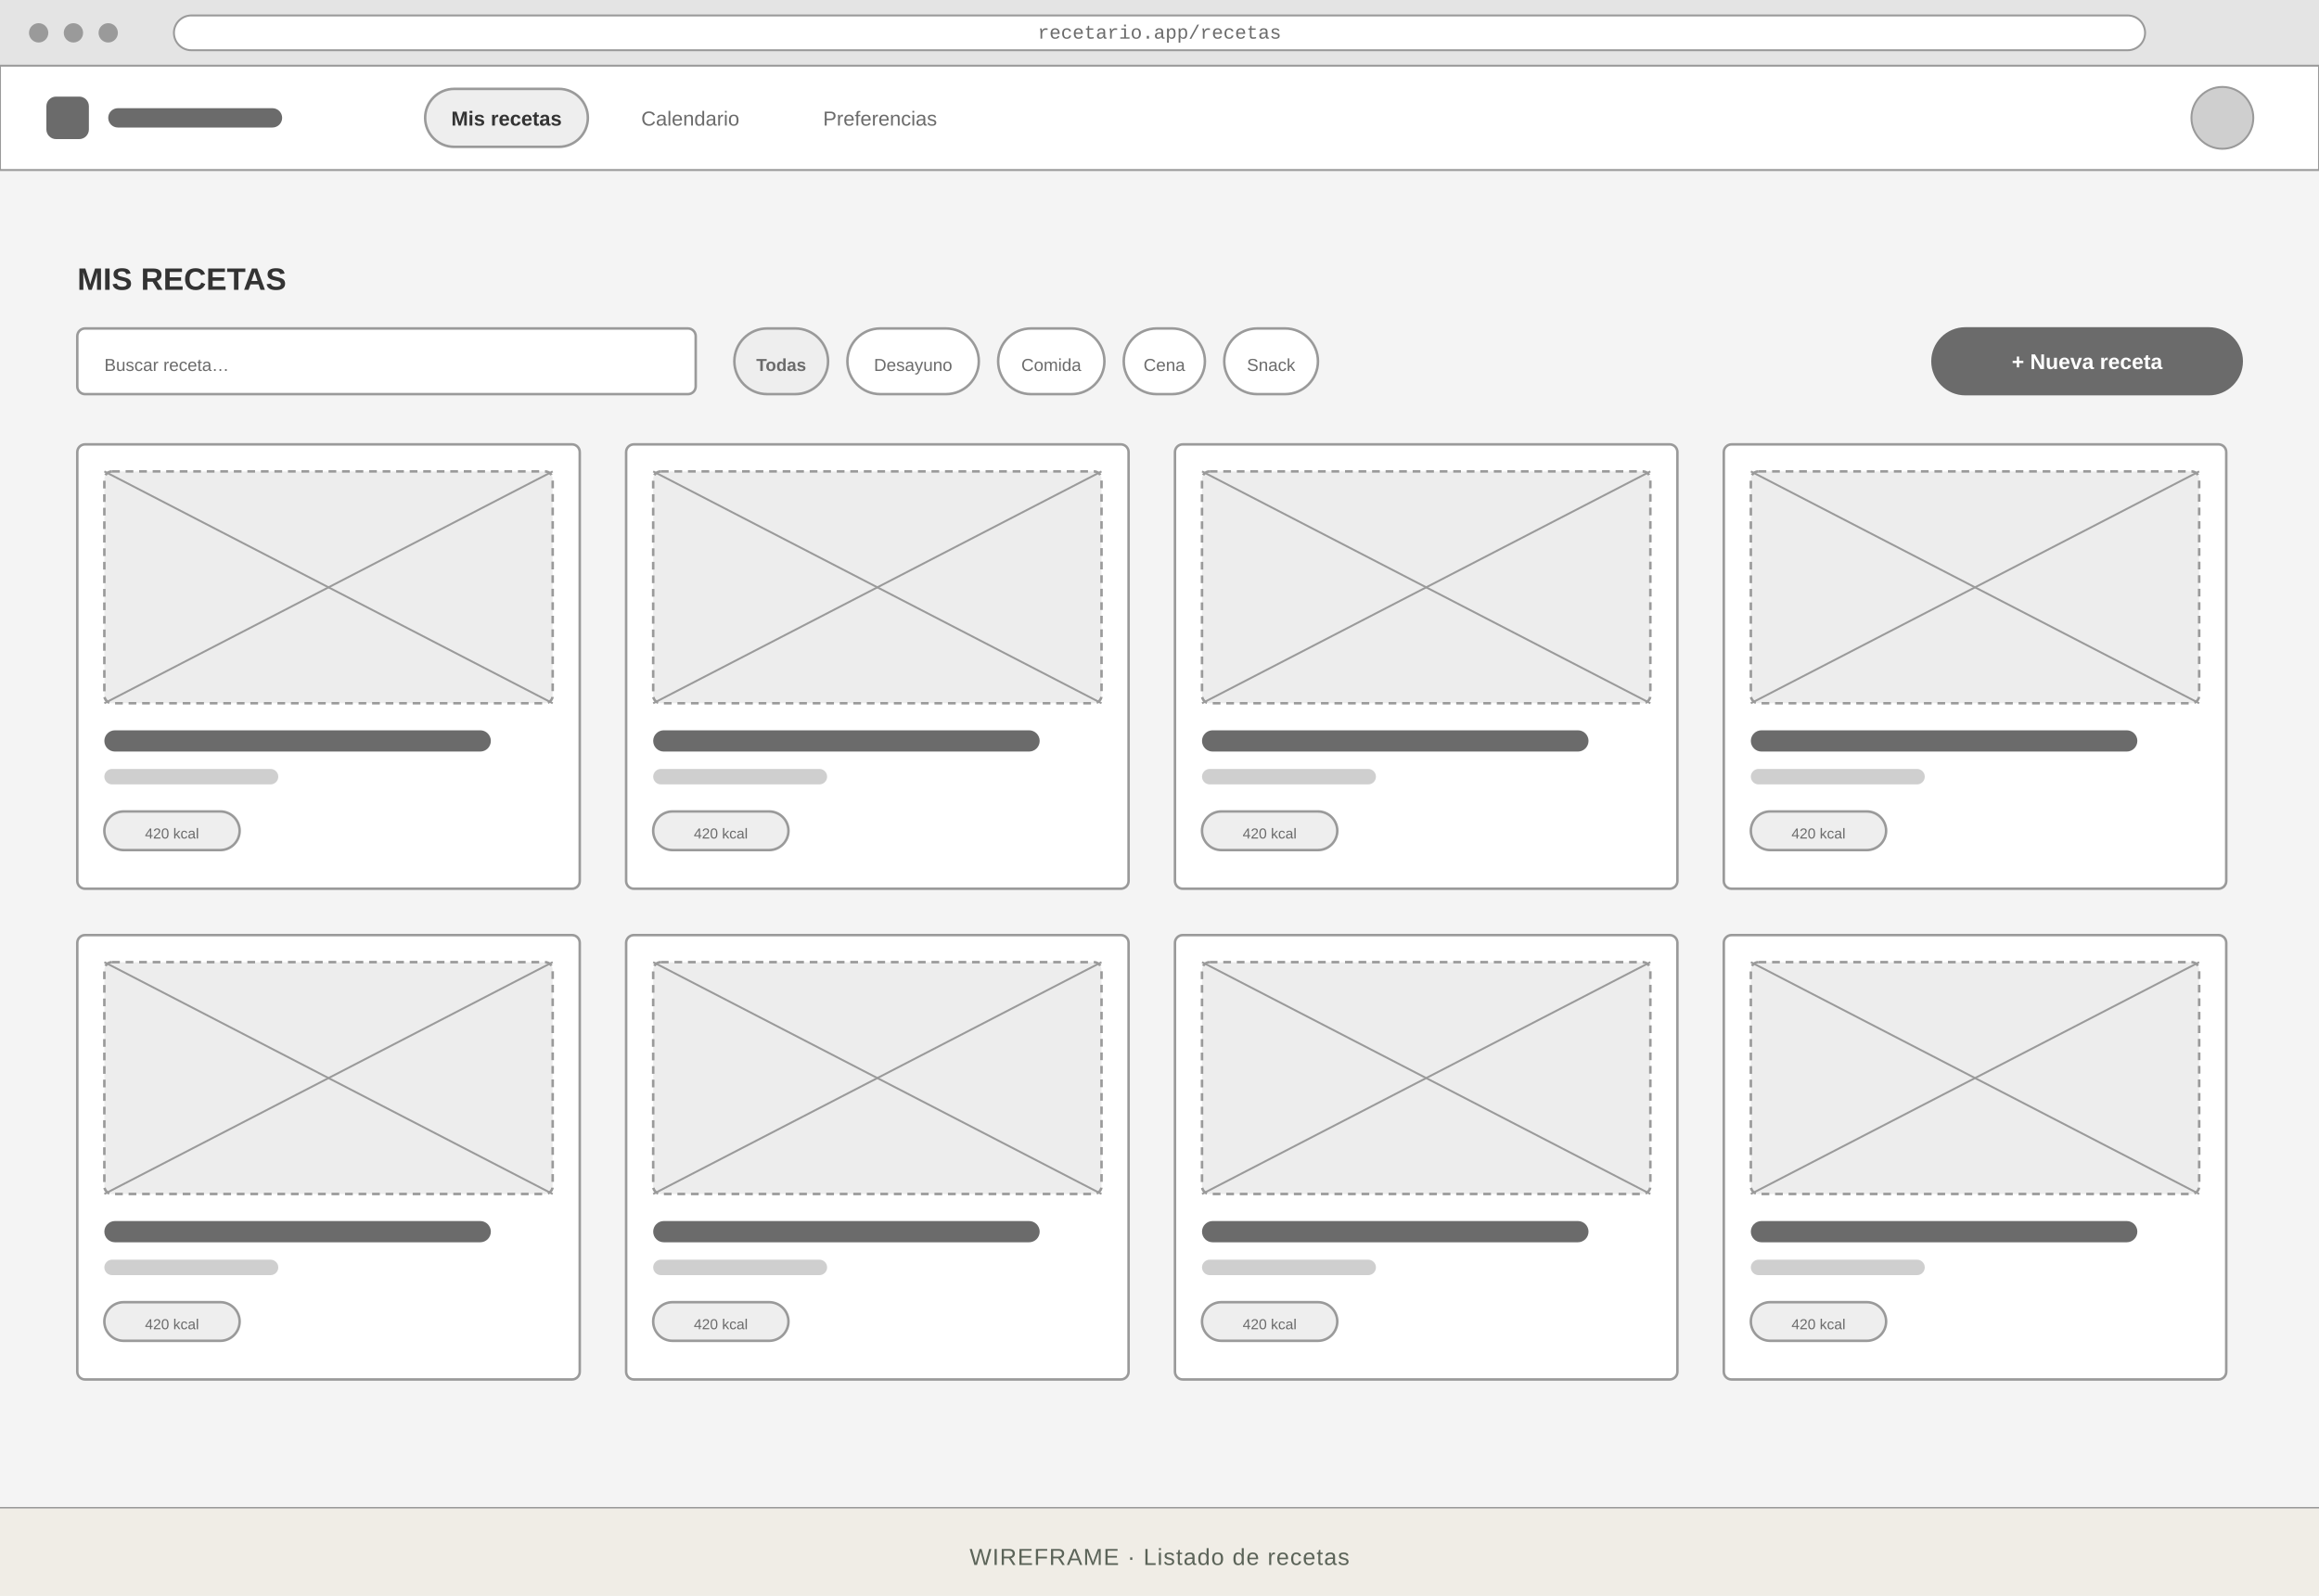
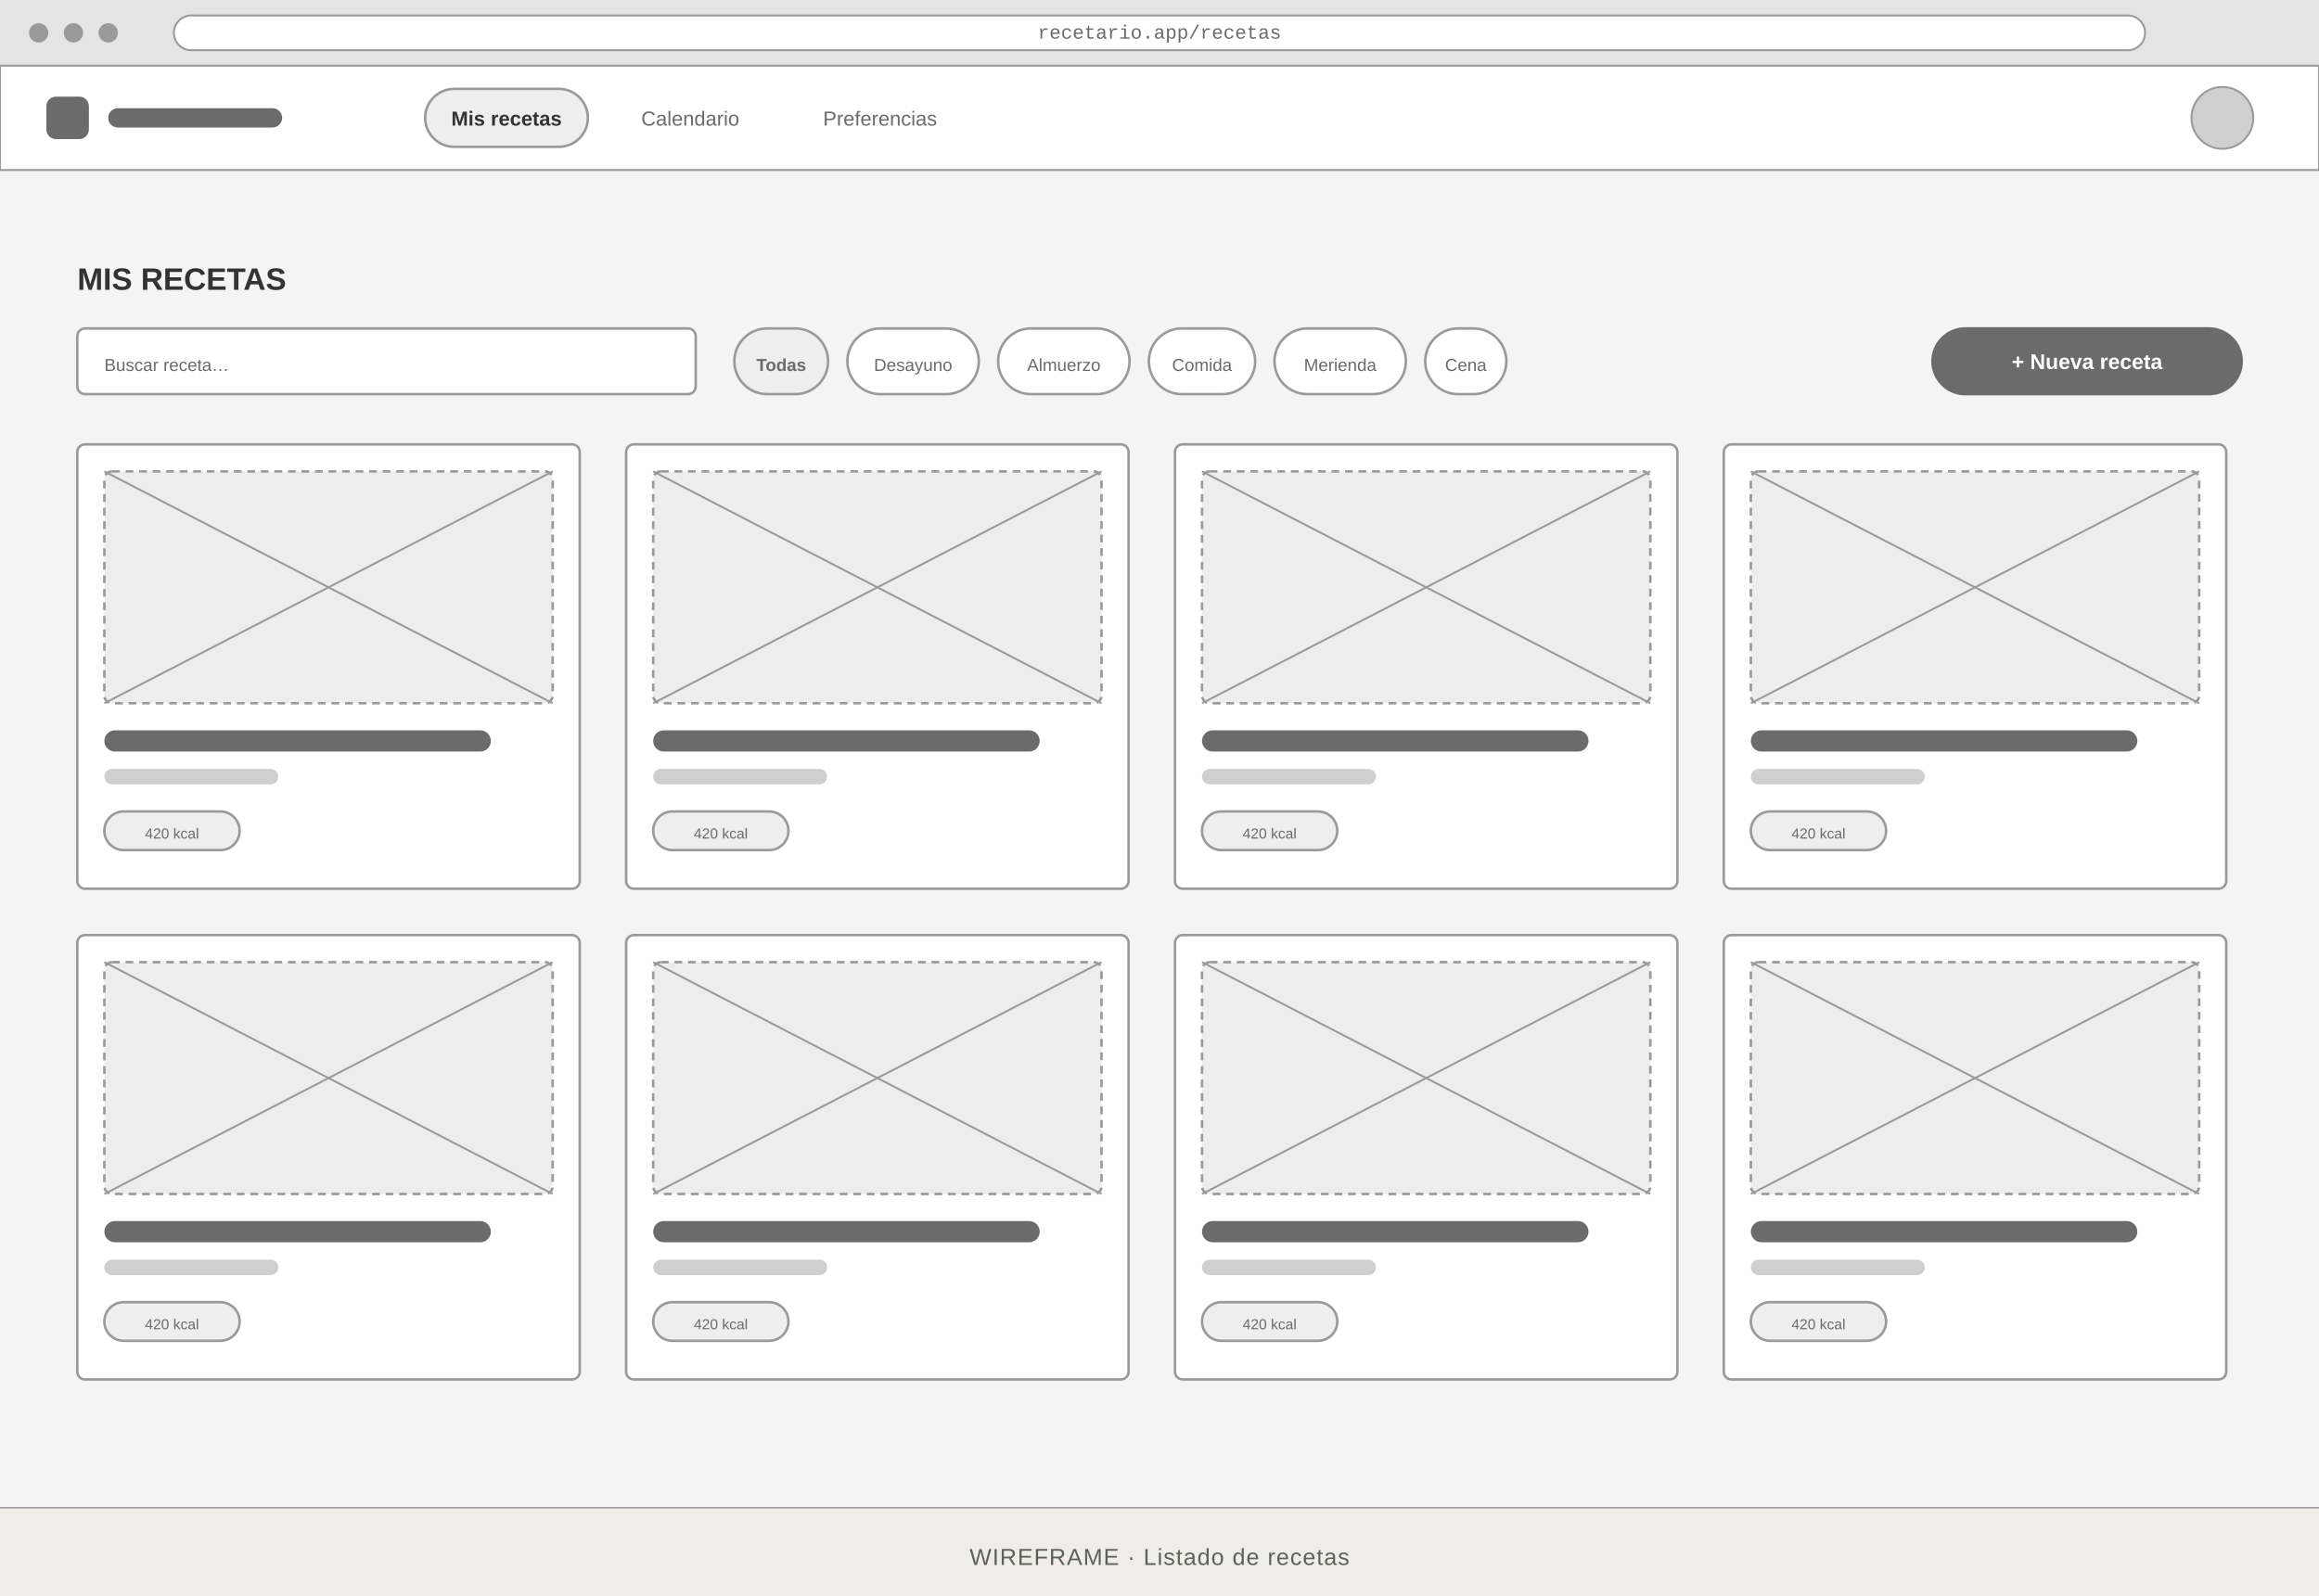
<svg xmlns="http://www.w3.org/2000/svg" viewBox="0 0 1200 826" width="100%" font-family="'Liberation Sans','Arial',sans-serif">
  <rect x="0" y="0" width="1200" height="826" fill="#f0ede6" />
  <rect x="0" y="0" width="1200" height="780" fill="#ffffff" stroke="#9a9a9a" stroke-width="1.5" />
  <rect x="0" y="0" width="1200" height="34" fill="#e4e4e4" />
  <circle cx="20" cy="17" r="5" fill="#9a9a9a" />
  <circle cx="38" cy="17" r="5" fill="#9a9a9a" />
  <circle cx="56" cy="17" r="5" fill="#9a9a9a" />
  <rect x="90" y="8" width="1020" height="18" rx="9" fill="#ffffff" stroke="#9a9a9a" />
  <text x="600.0" y="20" text-anchor="middle" font-size="10" fill="#6b6b6b" font-family="'Liberation Mono',monospace">recetario.app/recetas</text>
  <rect x="0" y="88" width="1200" height="692" rx="0" fill="#f4f4f4" stroke="none" stroke-width="1.3" />
  <rect x="0" y="34" width="1200" height="54" rx="0" fill="#ffffff" stroke="#9a9a9a" stroke-width="1" />
  <rect x="24" y="50" width="22" height="22" rx="5" fill="#6b6b6b" />
  <rect x="56" y="56" width="90" height="10" rx="5.0" fill="#6b6b6b" />
  <rect x="220" y="46" width="84.2" height="30" rx="15" fill="#eee" stroke="#9a9a9a" stroke-width="1.3" />
  <text x="262.1" y="65" text-anchor="middle" font-size="10.5" font-weight="700" fill="#333333">Mis recetas</text>
  <text x="357.2" y="65" text-anchor="middle" font-size="10.5" fill="#6b6b6b">Calendario</text>
  <text x="455.4" y="65" text-anchor="middle" font-size="10.5" fill="#6b6b6b">Preferencias</text>
  <circle cx="1150" cy="61" r="16" fill="#cfcfcf" stroke="#9a9a9a" />
  <text x="40" y="150" text-anchor="start" font-size="16" fill="#333333" font-weight="700">MIS RECETAS</text>
  <rect x="40" y="170" width="320" height="34" rx="4" fill="#ffffff" stroke="#9a9a9a" stroke-width="1.3" />
  <text x="54" y="192" text-anchor="start" font-size="9" fill="#6b6b6b">Buscar receta…</text>
-   <rect x="380" y="170" width="48.5" height="34" rx="17" fill="#eee" stroke="#9a9a9a" stroke-width="1.3" />
+   <rect x="380.0" y="170" width="48.5" height="34" rx="17" fill="#eee" stroke="#9a9a9a" stroke-width="1.3" />
  <text x="404.25" y="192" text-anchor="middle" font-size="9" fill="#6b6b6b" font-weight="700">Todas</text>
  <rect x="438.5" y="170" width="68.0" height="34" rx="17" fill="#ffffff" stroke="#9a9a9a" stroke-width="1.3" />
  <text x="472.5" y="192" text-anchor="middle" font-size="9" fill="#6b6b6b">Desayuno</text>
-   <rect x="516.5" y="170" width="55.0" height="34" rx="17" fill="#ffffff" stroke="#9a9a9a" stroke-width="1.3" />
-   <text x="544.0" y="192" text-anchor="middle" font-size="9" fill="#6b6b6b">Comida</text>
-   <rect x="581.5" y="170" width="42.0" height="34" rx="17" fill="#ffffff" stroke="#9a9a9a" stroke-width="1.3" />
-   <text x="602.5" y="192" text-anchor="middle" font-size="9" fill="#6b6b6b">Cena</text>
-   <rect x="633.5" y="170" width="48.5" height="34" rx="17" fill="#ffffff" stroke="#9a9a9a" stroke-width="1.3" />
-   <text x="657.75" y="192" text-anchor="middle" font-size="9" fill="#6b6b6b">Snack</text>
+   <rect x="516.5" y="170" width="68.0" height="34" rx="17" fill="#ffffff" stroke="#9a9a9a" stroke-width="1.3" />
+   <text x="550.5" y="192" text-anchor="middle" font-size="9" fill="#6b6b6b">Almuerzo</text>
+   <rect x="594.5" y="170" width="55.0" height="34" rx="17" fill="#ffffff" stroke="#9a9a9a" stroke-width="1.3" />
+   <text x="622.0" y="192" text-anchor="middle" font-size="9" fill="#6b6b6b">Comida</text>
+   <rect x="659.5" y="170" width="68.0" height="34" rx="17" fill="#ffffff" stroke="#9a9a9a" stroke-width="1.3" />
+   <text x="693.5" y="192" text-anchor="middle" font-size="9" fill="#6b6b6b">Merienda</text>
+   <rect x="737.5" y="170" width="42.0" height="34" rx="17" fill="#ffffff" stroke="#9a9a9a" stroke-width="1.3" />
+   <text x="758.5" y="192" text-anchor="middle" font-size="9" fill="#6b6b6b">Cena</text>
  <rect x="1000" y="170" width="160" height="34" rx="17.0" fill="#6b6b6b" stroke="#6b6b6b" stroke-width="1.3" />
  <text x="1080.0" y="191.0" text-anchor="middle" font-size="11" font-weight="700" fill="#ffffff">+ Nueva receta</text>
  <rect x="40" y="230" width="260" height="230" rx="4" fill="#ffffff" stroke="#9a9a9a" stroke-width="1.3" />
  <rect x="54" y="244" width="232" height="120" rx="4" fill="#ededed" stroke="#9a9a9a" stroke-width="1.3" stroke-dasharray="4 3" />
  <line x1="54" y1="244" x2="286" y2="364" stroke="#9a9a9a" stroke-width="1" />
  <line x1="286" y1="244" x2="54" y2="364" stroke="#9a9a9a" stroke-width="1" />
  <rect x="54" y="378" width="200" height="11" rx="5.5" fill="#6b6b6b" />
  <rect x="54" y="398" width="90" height="8" rx="4.0" fill="#cfcfcf" />
  <rect x="54" y="420" width="70" height="20" rx="10" fill="#eee" stroke="#9a9a9a" stroke-width="1.3" />
  <text x="89" y="434" text-anchor="middle" font-size="7.5" fill="#6b6b6b">420 kcal</text>
  <rect x="324" y="230" width="260" height="230" rx="4" fill="#ffffff" stroke="#9a9a9a" stroke-width="1.3" />
  <rect x="338" y="244" width="232" height="120" rx="4" fill="#ededed" stroke="#9a9a9a" stroke-width="1.3" stroke-dasharray="4 3" />
  <line x1="338" y1="244" x2="570" y2="364" stroke="#9a9a9a" stroke-width="1" />
  <line x1="570" y1="244" x2="338" y2="364" stroke="#9a9a9a" stroke-width="1" />
  <rect x="338" y="378" width="200" height="11" rx="5.5" fill="#6b6b6b" />
  <rect x="338" y="398" width="90" height="8" rx="4.0" fill="#cfcfcf" />
  <rect x="338" y="420" width="70" height="20" rx="10" fill="#eee" stroke="#9a9a9a" stroke-width="1.3" />
  <text x="373" y="434" text-anchor="middle" font-size="7.5" fill="#6b6b6b">420 kcal</text>
  <rect x="608" y="230" width="260" height="230" rx="4" fill="#ffffff" stroke="#9a9a9a" stroke-width="1.3" />
  <rect x="622" y="244" width="232" height="120" rx="4" fill="#ededed" stroke="#9a9a9a" stroke-width="1.3" stroke-dasharray="4 3" />
  <line x1="622" y1="244" x2="854" y2="364" stroke="#9a9a9a" stroke-width="1" />
  <line x1="854" y1="244" x2="622" y2="364" stroke="#9a9a9a" stroke-width="1" />
  <rect x="622" y="378" width="200" height="11" rx="5.5" fill="#6b6b6b" />
  <rect x="622" y="398" width="90" height="8" rx="4.0" fill="#cfcfcf" />
  <rect x="622" y="420" width="70" height="20" rx="10" fill="#eee" stroke="#9a9a9a" stroke-width="1.3" />
  <text x="657" y="434" text-anchor="middle" font-size="7.5" fill="#6b6b6b">420 kcal</text>
  <rect x="892" y="230" width="260" height="230" rx="4" fill="#ffffff" stroke="#9a9a9a" stroke-width="1.3" />
  <rect x="906" y="244" width="232" height="120" rx="4" fill="#ededed" stroke="#9a9a9a" stroke-width="1.3" stroke-dasharray="4 3" />
  <line x1="906" y1="244" x2="1138" y2="364" stroke="#9a9a9a" stroke-width="1" />
  <line x1="1138" y1="244" x2="906" y2="364" stroke="#9a9a9a" stroke-width="1" />
  <rect x="906" y="378" width="200" height="11" rx="5.5" fill="#6b6b6b" />
  <rect x="906" y="398" width="90" height="8" rx="4.0" fill="#cfcfcf" />
  <rect x="906" y="420" width="70" height="20" rx="10" fill="#eee" stroke="#9a9a9a" stroke-width="1.3" />
  <text x="941" y="434" text-anchor="middle" font-size="7.5" fill="#6b6b6b">420 kcal</text>
  <rect x="40" y="484" width="260" height="230" rx="4" fill="#ffffff" stroke="#9a9a9a" stroke-width="1.3" />
  <rect x="54" y="498" width="232" height="120" rx="4" fill="#ededed" stroke="#9a9a9a" stroke-width="1.3" stroke-dasharray="4 3" />
  <line x1="54" y1="498" x2="286" y2="618" stroke="#9a9a9a" stroke-width="1" />
  <line x1="286" y1="498" x2="54" y2="618" stroke="#9a9a9a" stroke-width="1" />
  <rect x="54" y="632" width="200" height="11" rx="5.5" fill="#6b6b6b" />
  <rect x="54" y="652" width="90" height="8" rx="4.0" fill="#cfcfcf" />
  <rect x="54" y="674" width="70" height="20" rx="10" fill="#eee" stroke="#9a9a9a" stroke-width="1.3" />
  <text x="89" y="688" text-anchor="middle" font-size="7.5" fill="#6b6b6b">420 kcal</text>
  <rect x="324" y="484" width="260" height="230" rx="4" fill="#ffffff" stroke="#9a9a9a" stroke-width="1.3" />
  <rect x="338" y="498" width="232" height="120" rx="4" fill="#ededed" stroke="#9a9a9a" stroke-width="1.3" stroke-dasharray="4 3" />
  <line x1="338" y1="498" x2="570" y2="618" stroke="#9a9a9a" stroke-width="1" />
  <line x1="570" y1="498" x2="338" y2="618" stroke="#9a9a9a" stroke-width="1" />
  <rect x="338" y="632" width="200" height="11" rx="5.5" fill="#6b6b6b" />
  <rect x="338" y="652" width="90" height="8" rx="4.0" fill="#cfcfcf" />
  <rect x="338" y="674" width="70" height="20" rx="10" fill="#eee" stroke="#9a9a9a" stroke-width="1.3" />
  <text x="373" y="688" text-anchor="middle" font-size="7.5" fill="#6b6b6b">420 kcal</text>
  <rect x="608" y="484" width="260" height="230" rx="4" fill="#ffffff" stroke="#9a9a9a" stroke-width="1.3" />
  <rect x="622" y="498" width="232" height="120" rx="4" fill="#ededed" stroke="#9a9a9a" stroke-width="1.3" stroke-dasharray="4 3" />
  <line x1="622" y1="498" x2="854" y2="618" stroke="#9a9a9a" stroke-width="1" />
  <line x1="854" y1="498" x2="622" y2="618" stroke="#9a9a9a" stroke-width="1" />
  <rect x="622" y="632" width="200" height="11" rx="5.5" fill="#6b6b6b" />
  <rect x="622" y="652" width="90" height="8" rx="4.0" fill="#cfcfcf" />
  <rect x="622" y="674" width="70" height="20" rx="10" fill="#eee" stroke="#9a9a9a" stroke-width="1.3" />
  <text x="657" y="688" text-anchor="middle" font-size="7.5" fill="#6b6b6b">420 kcal</text>
  <rect x="892" y="484" width="260" height="230" rx="4" fill="#ffffff" stroke="#9a9a9a" stroke-width="1.3" />
  <rect x="906" y="498" width="232" height="120" rx="4" fill="#ededed" stroke="#9a9a9a" stroke-width="1.3" stroke-dasharray="4 3" />
  <line x1="906" y1="498" x2="1138" y2="618" stroke="#9a9a9a" stroke-width="1" />
  <line x1="1138" y1="498" x2="906" y2="618" stroke="#9a9a9a" stroke-width="1" />
  <rect x="906" y="632" width="200" height="11" rx="5.5" fill="#6b6b6b" />
  <rect x="906" y="652" width="90" height="8" rx="4.0" fill="#cfcfcf" />
  <rect x="906" y="674" width="70" height="20" rx="10" fill="#eee" stroke="#9a9a9a" stroke-width="1.3" />
  <text x="941" y="688" text-anchor="middle" font-size="7.5" fill="#6b6b6b">420 kcal</text>
  <text x="600.0" y="810" text-anchor="middle" font-size="12" fill="#5b6358" letter-spacing=".5">WIREFRAME · Listado de recetas</text>
</svg>
